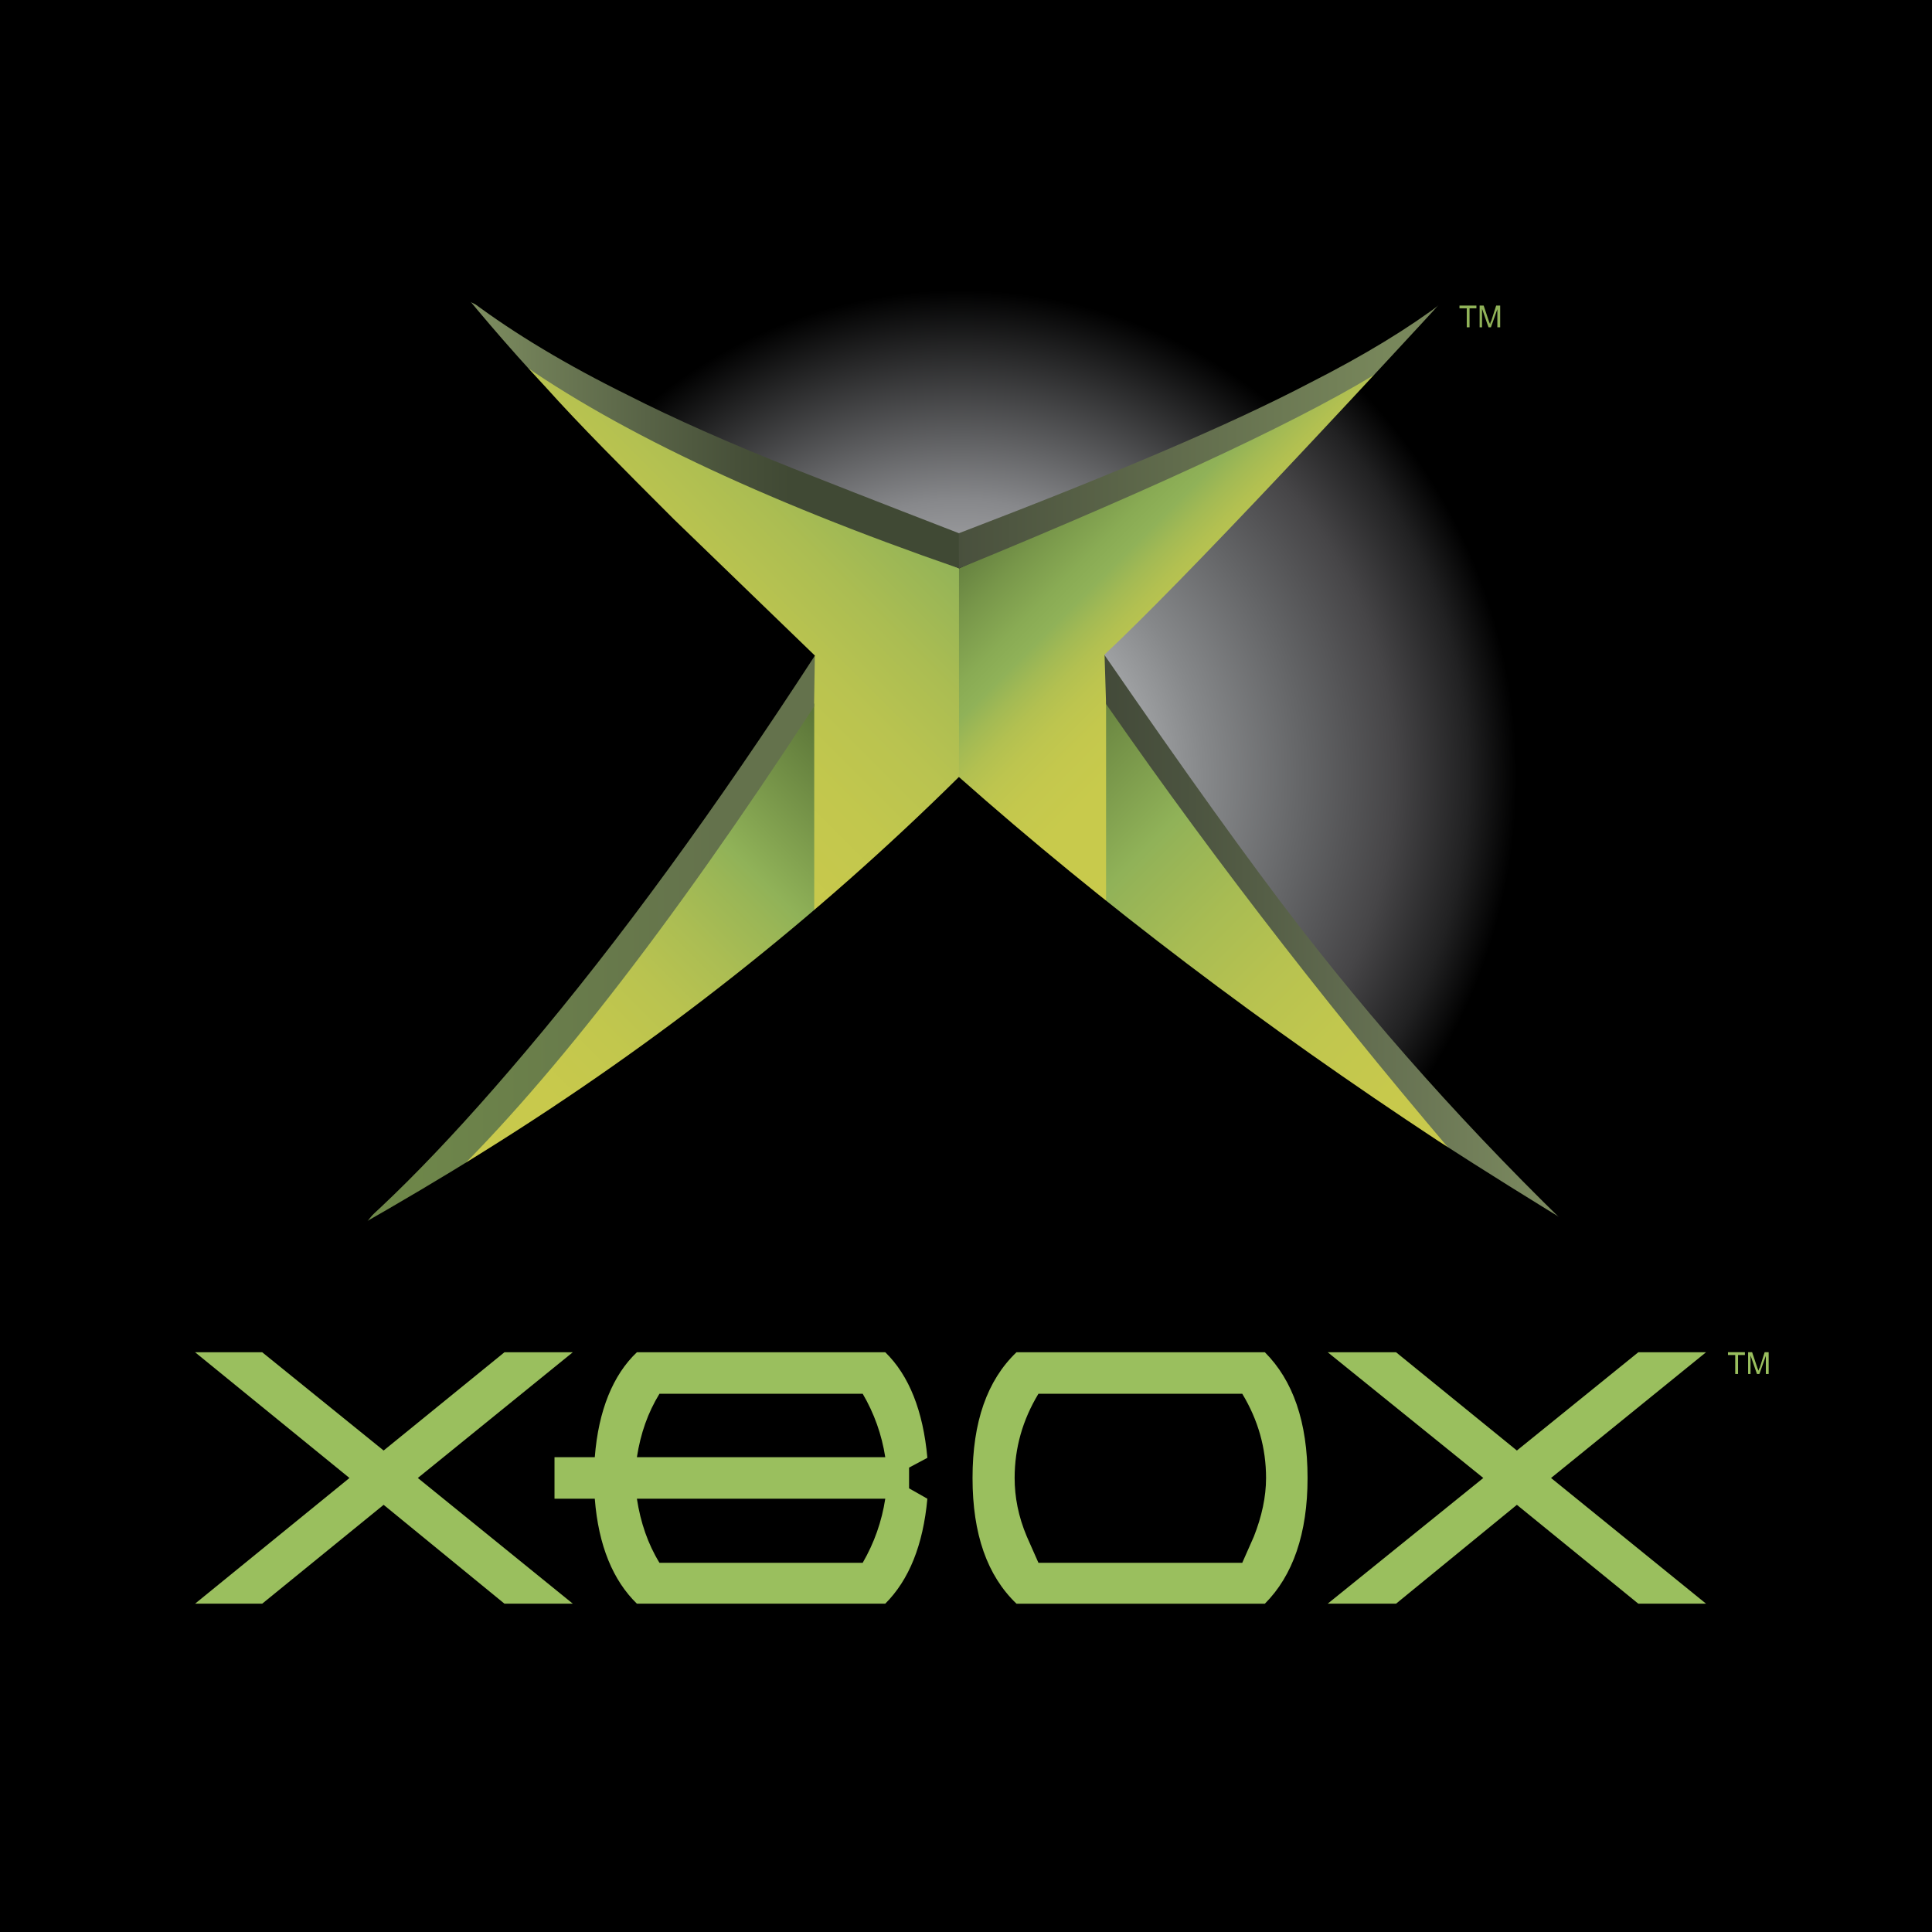
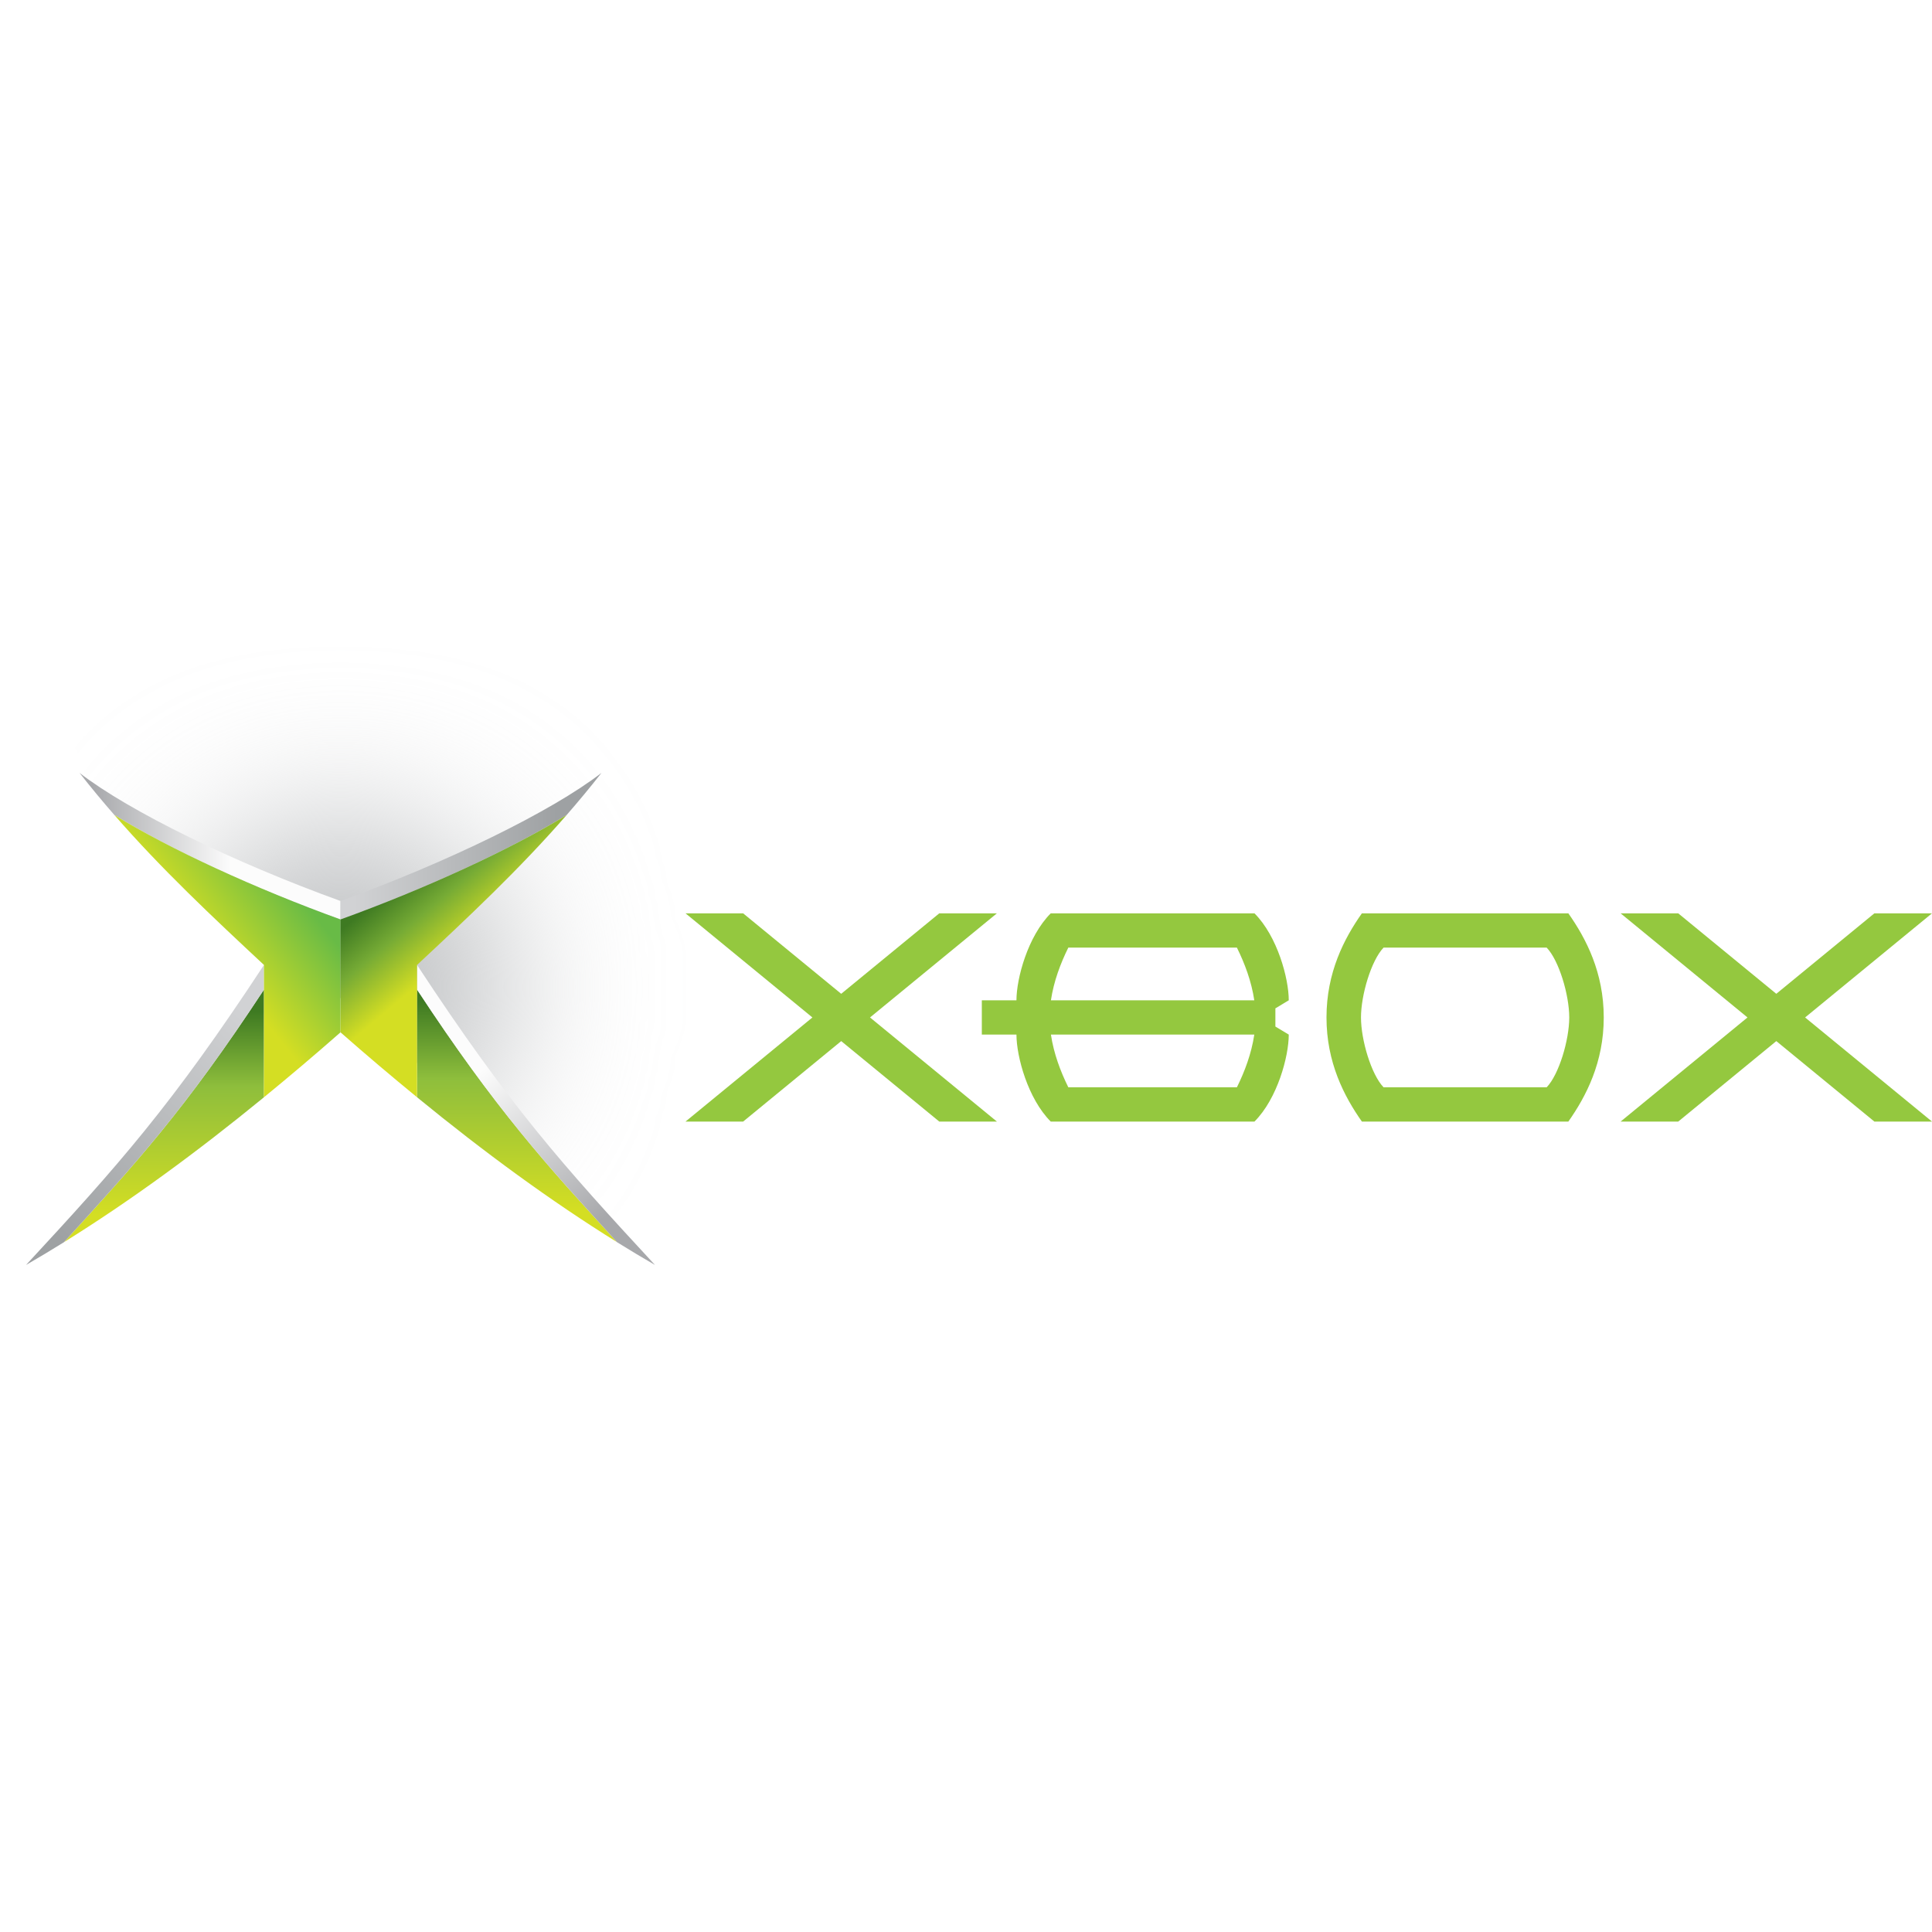
- <svg xmlns="http://www.w3.org/2000/svg" width="100" height="100" viewBox="0 0 7.593 7.593" version="1.1" id="svg66">
-   <defs id="defs66" />
-   <path d="M 0,0 H 7.593 V 7.593 H 0 Z" id="path1" style="stroke-width:0.04" />
-   <path d="M 6.902,5.379 V 0.499 H 0.734 v 4.88 z" id="path2" style="stroke-width:0.04" />
-   <linearGradient id="a" gradientUnits="userSpaceOnUse" x1="46.861" y1="91.84" x2="89.075" y2="49.626" gradientTransform="scale(0.04)">
-     <stop offset=".17" stop-color="#c9ca4c" id="stop2" />
-     <stop offset=".418" stop-color="#c8c94c" id="stop3" />
-     <stop offset=".578" stop-color="#c2c74d" id="stop4" />
-     <stop offset=".713" stop-color="#b9c350" id="stop5" />
-     <stop offset=".834" stop-color="#abbd52" id="stop6" />
-     <stop offset=".944" stop-color="#9ab656" id="stop7" />
-     <stop offset="1" stop-color="#90b258" id="stop8" />
-   </linearGradient>
-   <path d="M 3.77,2.234 2.068,1.439 v 2.386 l 1.702,-0.006 z" fill="url(#a)" id="path8" style="fill:url(#a);stroke-width:0.04" />
-   <linearGradient id="b" gradientUnits="userSpaceOnUse" x1="99.192" y1="49.682" x2="141.224" y2="91.714" gradientTransform="scale(0.04)">
-     <stop offset="0" stop-color="#637e3e" id="stop9" />
-     <stop offset=".077" stop-color="#78974a" id="stop10" />
-     <stop offset=".151" stop-color="#89ab54" id="stop11" />
-     <stop offset=".192" stop-color="#90b258" id="stop12" />
-     <stop offset=".197" stop-color="#93b357" id="stop13" />
-     <stop offset=".229" stop-color="#a3ba54" id="stop14" />
-     <stop offset=".266" stop-color="#b2c051" id="stop15" />
-     <stop offset=".309" stop-color="#bdc54f" id="stop16" />
-     <stop offset=".362" stop-color="#c4c84d" id="stop17" />
-     <stop offset=".437" stop-color="#c8ca4c" id="stop18" />
-     <stop offset=".644" stop-color="#c9ca4c" id="stop19" />
-   </linearGradient>
-   <path d="M 5.456,1.439 3.769,2.234 v 1.591 H 5.456 Z" fill="url(#b)" id="path19" style="fill:url(#b);stroke-width:0.04" />
-   <linearGradient id="c" gradientUnits="userSpaceOnUse" x1="95.597" y1="80.681" x2="139.121" y2="124.205" gradientTransform="scale(0.04)">
-     <stop offset="0" stop-color="#66813f" id="stop20" />
-     <stop offset=".226" stop-color="#90b258" id="stop21" />
-     <stop offset=".259" stop-color="#96b457" id="stop22" />
-     <stop offset=".379" stop-color="#a8bc53" id="stop23" />
-     <stop offset=".507" stop-color="#b7c250" id="stop24" />
-     <stop offset=".644" stop-color="#c1c74e" id="stop25" />
-     <stop offset=".798" stop-color="#c8c94c" id="stop26" />
-     <stop offset="1" stop-color="#c9ca4c" id="stop27" />
-   </linearGradient>
-   <path d="M 5.746,4.749 V 4.54 L 4.347,2.752 v 1.997 h 1.399 z" fill="url(#c)" id="path27" style="fill:url(#c);stroke-width:0.04" />
-   <linearGradient id="d" gradientUnits="userSpaceOnUse" x1="93.008" y1="81.041" x2="49.484" y2="124.565" gradientTransform="scale(0.04)">
-     <stop offset="0" stop-color="#577036" id="stop28" />
-     <stop offset=".271" stop-color="#90b258" id="stop29" />
-     <stop offset=".316" stop-color="#9ab656" id="stop30" />
-     <stop offset=".409" stop-color="#abbd53" id="stop31" />
-     <stop offset=".511" stop-color="#b9c350" id="stop32" />
-     <stop offset=".623" stop-color="#c2c74d" id="stop33" />
-     <stop offset=".756" stop-color="#c8c94c" id="stop34" />
-     <stop offset=".961" stop-color="#c9ca4c" id="stop35" />
-   </linearGradient>
-   <path d="M 3.2,4.761 V 2.764 L 1.8,4.551 v 0.21 z" fill="url(#d)" id="path35" style="fill:url(#d);stroke-width:0.04" />
-   <linearGradient id="e" gradientUnits="userSpaceOnUse" x1="44.61" y1="41.834" x2="77.689" y2="41.834" gradientTransform="scale(0.04)">
-     <stop offset="0" id="stop36" />
-     <stop offset="0" stop-color="#839363" id="stop37" />
-     <stop offset=".234" stop-color="#707e57" id="stop38" />
-     <stop offset=".575" stop-color="#586346" id="stop39" />
-     <stop offset=".842" stop-color="#475039" id="stop40" />
-     <stop offset="1" stop-color="#404934" id="stop41" />
-   </linearGradient>
-   <path d="M 1.689,1.112 1.976,1.377 C 2.389,1.68 2.987,1.963 3.77,2.234 v -0.148 z" fill="url(#e)" id="path41" style="fill:url(#e);stroke-width:0.04" />
-   <linearGradient id="f" gradientUnits="userSpaceOnUse" x1="94.157" y1="42.836" x2="136.326" y2="42.836" gradientTransform="scale(0.04)">
-     <stop offset="0" stop-color="#49503d" id="stop42" />
-     <stop offset="1" stop-color="#78875b" id="stop43" />
-   </linearGradient>
-   <path d="M 5.456,1.439 5.659,1.193 3.768,2.086 3.769,2.234 C 4.595,1.895 5.157,1.63 5.456,1.439 Z" fill="url(#f)" id="path43" style="fill:url(#f);stroke-width:0.04" />
-   <linearGradient id="g" gradientUnits="userSpaceOnUse" x1="108.454" y1="92.878" x2="156.773" y2="92.878" gradientTransform="scale(0.04)">
-     <stop offset="0" stop-color="#434a39" id="stop44" />
-     <stop offset=".165" stop-color="#4b533f" id="stop45" />
-     <stop offset=".46" stop-color="#5e684d" id="stop46" />
-     <stop offset=".847" stop-color="#78865d" id="stop47" />
-     <stop offset="1" stop-color="#839363" id="stop48" />
-   </linearGradient>
-   <path d="M 4.341,2.573 4.347,2.767 C 4.797,3.415 5.281,4.034 5.793,4.629 L 6.273,4.857 Z" fill="url(#g)" id="path48" style="fill:url(#g);stroke-width:0.04" />
-   <g id="g50" transform="scale(0.04)">
-     <linearGradient id="h" gradientUnits="userSpaceOnUse" x1="24.454" y1="93.351" x2="70.418" y2="93.351">
-       <stop offset="0" stop-color="#739148" id="stop49" />
-       <stop offset="1" stop-color="#64724c" id="stop50" />
+ <svg xmlns="http://www.w3.org/2000/svg" xmlns:xlink="http://www.w3.org/1999/xlink" width="100" height="100" viewBox="0 0 100 100" version="1.1" id="svg1" xml:space="preserve">
+   <defs id="defs1">
+     <linearGradient id="linearGradient1326">
+       <stop style="stop-color:#d1d2d4;stop-opacity:1" offset="0" id="stop1322" />
+       <stop style="stop-color:#9ea1a3;stop-opacity:1" offset="1" id="stop1324" />
    </linearGradient>
-     <path d="m 79.983,69.423 0.077,-5.009 -45.774,57.874 8.554,-5.165 c 10.48,-9.939 22.887,-25.814 37.143,-47.7 z" fill="url(#h)" id="path50" style="fill:url(#h)" />
-   </g>
-   <g id="g58" transform="scale(0.04)">
-     <radialGradient id="i" cx="94.217" cy="76.235" r="106.617" gradientUnits="userSpaceOnUse">
-       <stop offset="0" stop-color="#fff" id="stop51" />
-       <stop offset=".012" stop-color="#f4f5f5" id="stop52" />
-       <stop offset=".122" stop-color="#b6b8ba" id="stop53" />
-       <stop offset=".226" stop-color="#86888a" id="stop54" />
-       <stop offset=".32" stop-color="#636466" id="stop55" />
-       <stop offset=".402" stop-color="#464547" id="stop56" />
-       <stop offset=".47" stop-color="#212122" id="stop57" />
-       <stop offset=".514" id="stop58" />
-     </radialGradient>
-     <path d="m 127.769,91.154 c 8.786,11.328 18.727,22.272 30.054,32.905 l -1.694,-110.2 c -24.121,26.433 -39.996,43.311 -47.625,50.476 7.861,11.406 14.255,20.346 19.265,26.819 z" fill="url(#i)" id="path58" style="fill:url(#i)" />
-   </g>
-   <g id="g61" transform="scale(0.04)">
-     <radialGradient id="j" cx="94.342" cy="76.197" r="108.175" gradientUnits="userSpaceOnUse">
-       <stop offset="0" stop-color="#fff" id="stop59" />
-       <stop offset=".25" stop-color="#87888b" id="stop60" />
-       <stop offset=".441" id="stop61" />
-     </radialGradient>
-     <path d="M 128.743,37.596 C 139.377,32.2 146.159,26.961 149.242,22.107 l -58.06,-6.896 -54.685,4.813 c 4.778,6.551 13.178,12.871 25.2,18.804 4.546,2.312 9.941,4.701 16.336,7.243 2.544,1.003 8.015,3.161 16.184,6.319 15.105,-5.778 26.588,-10.633 34.526,-14.794 z" fill="url(#j)" id="path61" style="fill:url(#j)" />
-   </g>
-   <g id="g62" transform="scale(0.04)">
-     <path d="m 33.444,12.473 h -3.777 l 0.309,112.435 C 36.141,120.363 43.308,113.195 51.63,103.332 60.954,92.311 70.356,79.364 80.067,64.415 L 66.196,51.005 C 61.187,45.995 56.948,41.757 53.634,38.058 46.236,30.12 39.531,21.565 33.444,12.473 Z" id="path62" />
-   </g>
-   <g id="g63" transform="scale(0.04)">
-     <path d="m 18.307,129.67 v 4.777 H 172.51 v -3.469 c -11.868,-6.78 -22.271,-13.1 -31.21,-18.88 C 124.114,100.77 108.394,88.902 94.214,76.34 80.266,90.136 64.776,102.388 47.591,113.101 c -7.86,4.933 -17.031,10.095 -27.589,15.721 z" id="path63" />
-   </g>
-   <g fill="#9abf5e" id="g65" transform="scale(0.04)">
-     <path d="m 173.779,132.859 h -0.396 l -0.476,1.506 a 0.633,0.633 0 0 0 -0.118,0.317 1.757,1.757 0 0 1 -0.12,-0.278 l -0.516,-1.545 h -0.396 v 2.14 h 0.238 v -1.822 l 0.633,1.822 h 0.237 l 0.635,-1.783 v 1.783 h 0.277 v -2.14 z m -3.011,0.279 h 0.674 v -0.279 h -1.664 v 0.279 h 0.713 v 1.861 h 0.277 z m -9.798,-0.275 -11.931,9.655 -11.873,-9.655 h -6.715 l 15.289,12.353 -15.289,12.351 h 6.715 l 11.873,-9.713 11.931,9.713 h 6.655 l -15.23,-12.351 15.23,-12.353 z m -32.498,12.353 c 0,-5.516 -1.439,-9.594 -4.196,-12.353 H 99.873 c -2.879,2.759 -4.318,6.837 -4.318,12.353 0,5.516 1.439,9.593 4.318,12.352 h 24.403 c 2.757,-2.759 4.196,-6.896 4.196,-12.352 z m -4.078,0 c 0,1.859 -0.418,3.776 -1.199,5.757 l -1.139,2.577 H 102.03 l -1.14,-2.577 c -0.839,-1.98 -1.199,-3.897 -1.199,-5.757 0,-2.938 0.78,-5.696 2.339,-8.275 h 20.026 c 1.559,2.579 2.338,5.337 2.338,8.275 z m -35.075,1.019 v -2.037 l 1.799,-0.962 c -0.42,-4.616 -1.799,-8.093 -4.137,-10.373 H 62.577 c -2.339,2.22 -3.778,5.698 -4.138,10.313 h -3.957 v 4.078 h 3.957 c 0.36,4.616 1.799,8.034 4.138,10.312 H 86.98 c 2.338,-2.339 3.717,-5.755 4.137,-10.312 z m -4.557,-9.295 a 17.58,17.58 0 0 1 2.218,6.236 H 62.577 c 0.36,-2.338 1.079,-4.376 2.218,-6.236 z m 2.218,10.315 a 17.867,17.867 0 0 1 -2.218,6.295 H 64.795 c -1.14,-1.858 -1.858,-3.956 -2.218,-6.295 z" id="path64" />
-     <path d="m 41.052,145.216 15.229,-12.353 h -6.716 l -11.872,9.655 -11.932,-9.655 h -6.595 l 15.17,12.353 -15.17,12.351 h 6.595 l 11.932,-9.713 11.872,9.713 h 6.716 z" id="path65" />
-   </g>
-   <g fill="#90b258" id="g66" transform="scale(0.04)">
-     <path d="m 147.4,30.021 h -0.396 l -0.477,1.504 a 0.65,0.65 0 0 0 -0.118,0.317 1.693,1.693 0 0 1 -0.119,-0.276 l -0.517,-1.545 h -0.396 v 2.139 h 0.238 v -1.823 l 0.635,1.823 h 0.236 l 0.635,-1.783 v 1.783 h 0.277 v -2.139 z m -3.011,0.276 h 0.673 v -0.276 h -1.664 v 0.276 h 0.715 v 1.862 h 0.276 z" id="path66" />
+     <linearGradient id="linearGradient1318">
+       <stop style="stop-color:#fcfcfc;stop-opacity:1" offset="0" id="stop1314" />
+       <stop style="stop-color:#a7a8ab;stop-opacity:1" offset="1" id="stop1316" />
+     </linearGradient>
+     <linearGradient id="linearGradient1310">
+       <stop style="stop-color:#d4de23;stop-opacity:1" offset="0" id="stop1306" />
+       <stop style="stop-color:#68bb46;stop-opacity:1" offset="1" id="stop1308" />
+     </linearGradient>
+     <linearGradient id="linearGradient1304">
+       <stop id="stop1298" offset="0" style="stop-color:#d4de23;stop-opacity:1" />
+       <stop style="stop-color:#76ab35;stop-opacity:1" offset="0.557" id="stop1300" />
+       <stop id="stop1302" offset="1" style="stop-color:#3e7a22;stop-opacity:1" />
+     </linearGradient>
+     <linearGradient id="linearGradient1280">
+       <stop style="stop-color:#d4de23;stop-opacity:1" offset="0" id="stop1276" />
+       <stop id="stop1286" offset="0.631" style="stop-color:#8ebe3c;stop-opacity:1" />
+       <stop style="stop-color:#3e7a22;stop-opacity:1" offset="1" id="stop1278" />
+     </linearGradient>
+     <linearGradient xlink:href="#linearGradient1280" id="linearGradient1282" x1="445.714" y1="445.662" x2="445.714" y2="368.897" gradientUnits="userSpaceOnUse" />
+     <linearGradient xlink:href="#linearGradient1280" id="linearGradient1288" x1="373.571" y1="447.52" x2="373.571" y2="372.52" gradientUnits="userSpaceOnUse" />
+     <linearGradient xlink:href="#linearGradient1304" id="linearGradient1296" x1="429.567" y1="366.926" x2="407.844" y2="341.185" gradientUnits="userSpaceOnUse" gradientTransform="scale(0.2645833)" />
+     <linearGradient xlink:href="#linearGradient1310" id="linearGradient1312" x1="381.08" y1="379.805" x2="411.385" y2="355.561" gradientUnits="userSpaceOnUse" gradientTransform="scale(0.2645833)" />
+     <linearGradient xlink:href="#linearGradient1318" id="linearGradient1320" x1="365.771" y1="321.448" x2="314.505" y2="321.448" gradientUnits="userSpaceOnUse" />
+     <linearGradient xlink:href="#linearGradient1326" id="linearGradient1328" x1="411.132" y1="339.399" x2="485.677" y2="339.399" gradientUnits="userSpaceOnUse" />
+     <linearGradient xlink:href="#linearGradient1318" id="linearGradient1330" x1="119.913" y1="105.272" x2="131.063" y2="120.202" gradientUnits="userSpaceOnUse" />
+     <linearGradient xlink:href="#linearGradient1326" id="linearGradient1344" x1="375.777" y1="377.027" x2="304.266" y2="457.455" gradientUnits="userSpaceOnUse" />
+     <filter style="color-interpolation-filters:sRGB" id="filter1516" x="-0.568" width="2.135" y="-0.568" height="2.135">
+       <feGaussianBlur stdDeviation="10.593" id="feGaussianBlur1518" />
+     </filter>
+     <clipPath clipPathUnits="userSpaceOnUse" id="clipPath1522">
+       <path style="fill:none;stroke:#000000;stroke-width:0.265px;stroke-linecap:butt;stroke-linejoin:miter;stroke-opacity:1" d="M 150.405,134.138 73.099,68.556 60.926,36.436 179.394,24.774 199.007,100.573 158.457,138.207 Z" id="path1524" />
+     </clipPath>
+   </defs>
+   <g id="layer1">
+     <g id="g1713" transform="matrix(0.5313316,0,0,0.5313316,-39.46323,-0.01341866)">
+       <circle r="22.395" cy="96.2" cx="107.443" id="path1386" style="opacity:1;fill:#bdbfc1;fill-opacity:1;stroke:none;stroke-width:1.073;stroke-linecap:butt;stroke-linejoin:miter;stroke-miterlimit:4;stroke-dasharray:none;stroke-opacity:1;filter:url(#filter1516)" transform="matrix(0.7130802,0,0,0.7130802,30.82747,27.60175)" clip-path="url(#clipPath1522)" />
+       <path style="fill:url(#linearGradient1282);fill-opacity:1;stroke:none;stroke-width:1px;stroke-linecap:butt;stroke-linejoin:miter;stroke-opacity:1" d="m 434.266,364.453 v 39.637 c 24.882,20.367 49.297,38.223 73.609,53.336 -25.908,-28.422 -44.673,-48.877 -73.609,-92.973 z m 53.963,64.006 c 3.413,3.998 6.88,7.962 10.455,11.979 -3.575,-4.016 -7.042,-7.981 -10.455,-11.979 z m 20.963,29.785 c 1.45,0.896 2.9,1.78 4.35,2.656 -1.45,-0.876 -2.899,-1.761 -4.35,-2.656 z m 6.324,3.85 c 2.119,1.267 4.238,2.519 6.355,3.744 -2.118,-1.225 -4.237,-2.477 -6.355,-3.744 z" transform="scale(0.2645833)" id="path1264" />
+       <path style="fill:url(#linearGradient1288);fill-opacity:1;stroke:none;stroke-width:1px;stroke-linecap:butt;stroke-linejoin:miter;stroke-opacity:1" d="m 377.9,364.453 c -28.938,44.097 -47.702,64.553 -73.611,92.977 24.313,-15.113 48.729,-32.971 73.611,-53.338 z m -74.854,93.746 c -1.474,0.91 -2.948,1.811 -4.422,2.701 1.474,-0.891 2.947,-1.79 4.422,-2.701 z m -6.396,3.895 c -2.119,1.267 -4.238,2.519 -6.355,3.744 2.118,-1.225 4.237,-2.477 6.355,-3.744 z" transform="scale(0.2645833)" id="path1269" />
+       <path style="fill:url(#linearGradient1320);fill-opacity:1;stroke:none;stroke-width:1px;stroke-linecap:butt;stroke-linejoin:miter;stroke-opacity:1" d="M 406.084,331.824 C 366.941,317.669 328.332,298.854 310,284.662 c 4.197,5.367 8.488,10.527 12.85,15.531 20.518,12.6 51.694,27.027 83.234,38.434 z" id="path1259" transform="scale(0.2645833)" />
+       <path style="fill:url(#linearGradient1328);fill-opacity:1;stroke:none;stroke-width:1px;stroke-linecap:butt;stroke-linejoin:miter;stroke-opacity:1" d="m 406.084,331.824 v 6.803 c 31.541,-11.406 62.715,-25.833 83.232,-38.434 4.361,-5.004 8.653,-10.164 12.85,-15.531 -18.332,14.192 -56.939,33.007 -96.082,47.162 z" id="path1244" transform="scale(0.2645833)" />
+       <path style="fill:url(#linearGradient1344);fill-opacity:1;stroke:none;stroke-width:1px;stroke-linecap:butt;stroke-linejoin:miter;stroke-opacity:1" d="m 377.9,355.377 c -33.89,51.644 -53.793,73.949 -87.605,110.461 4.655,-2.692 9.311,-5.489 13.971,-8.383 25.921,-28.437 44.688,-48.892 73.635,-93.003 z" transform="scale(0.2645833)" id="path1249" />
+       <path id="path1254" d="m 114.899,94.027 c 8.967,13.664 14.233,19.566 23.179,29.226 -1.232,-0.712 -2.464,-1.452 -3.696,-2.218 -6.858,-7.524 -11.824,-12.936 -19.483,-24.607 z" style="fill:url(#linearGradient1330);fill-opacity:1;stroke:none;stroke-width:0.265px;stroke-linecap:butt;stroke-linejoin:miter;stroke-opacity:1" />
+       <path style="opacity:1;fill:#94c83f;fill-opacity:1;stroke:none;stroke-width:0.765;stroke-linecap:butt;stroke-linejoin:miter;stroke-miterlimit:4;stroke-dasharray:none;stroke-opacity:1" d="M 141.051,88.997 153.413,99.141 141.051,109.284 h 5.613 l 9.555,-7.84 9.555,7.84 h 5.613 L 159.025,99.141 171.386,88.997 h -5.613 l -9.555,7.84 -9.555,-7.84 z" id="rect1376" />
+       <path id="path1382" d="M 232.144,88.997 244.505,99.141 232.144,109.284 h 5.613 l 9.555,-7.84 9.555,7.84 h 5.613 L 250.117,99.141 262.479,88.997 h -5.613 l -9.555,7.84 -9.555,-7.84 z" style="opacity:1;fill:#94c83f;fill-opacity:1;stroke:none;stroke-width:0.765;stroke-linecap:butt;stroke-linejoin:miter;stroke-miterlimit:4;stroke-dasharray:none;stroke-opacity:1" />
+       <path style="fill:url(#linearGradient1312);fill-opacity:1;stroke:none;stroke-width:0.265px;stroke-linecap:butt;stroke-linejoin:miter;stroke-opacity:1" d="m 82.953,76.487 c 0.143,0.177 0.287,0.351 0.43,0.527 -0.144,-0.175 -0.288,-0.35 -0.43,-0.527 z m 0.949,1.155 c 0.168,0.202 0.338,0.403 0.507,0.604 -0.169,-0.2 -0.338,-0.401 -0.507,-0.604 z m 0.892,1.056 c 0.208,0.243 0.416,0.486 0.625,0.726 -0.209,-0.24 -0.417,-0.483 -0.625,-0.726 z m 0.626,0.727 c 4.645,5.33 9.602,9.968 14.566,14.601 v 12.889 c 2.467,-2.019 4.949,-4.12 7.457,-6.325 V 89.595 C 99.098,86.577 90.849,82.76 85.421,79.426 Z" id="path1274" />
+       <path style="fill:url(#linearGradient1296);fill-opacity:1;stroke:none;stroke-width:0.265px;stroke-linecap:butt;stroke-linejoin:miter;stroke-opacity:1" d="m 131.933,76.487 c -0.143,0.177 -0.287,0.351 -0.43,0.527 0.144,-0.175 0.288,-0.35 0.43,-0.527 z m -0.949,1.155 c -0.169,0.202 -0.337,0.403 -0.507,0.604 0.169,-0.2 0.338,-0.401 0.507,-0.604 z m -0.892,1.056 c -0.208,0.243 -0.416,0.486 -0.625,0.726 0.209,-0.24 0.417,-0.483 0.625,-0.726 z m -0.626,0.727 c -5.429,3.334 -13.677,7.151 -22.022,10.169 v 10.996 c 2.507,2.205 4.989,4.305 7.456,6.325 V 94.027 c 4.963,-4.633 9.921,-9.271 14.566,-14.601 z" id="path1237" />
+       <path style="opacity:1;fill:#94c83f;fill-opacity:1;stroke:none;stroke-width:2.891;stroke-linecap:butt;stroke-linejoin:miter;stroke-miterlimit:4;stroke-dasharray:none;stroke-opacity:1" d="m 667.584,336.367 c -8.439,8.449 -12.627,23.965 -12.627,32.025 h -12.752 v 12.625 h 12.752 c 0,8.06 4.188,23.577 12.627,32.025 h 75.004 c 8.439,-8.449 12.627,-23.965 12.627,-32.025 l -4.924,-2.965 v -6.695 l 4.924,-2.965 c 0,-8.06 -4.188,-23.577 -12.627,-32.025 z m 6.463,12.627 H 736.125 c 2.888,5.861 5.345,12.365 6.4,19.398 h -74.879 c 1.056,-7.033 3.513,-13.537 6.4,-19.398 z m -6.4,32.023 h 74.879 c -1.056,7.033 -3.513,13.537 -6.4,19.398 h -62.078 c -2.888,-5.861 -5.345,-12.366 -6.4,-19.398 z" transform="scale(0.2645833)" id="rect1526" />
+       <path style="opacity:1;fill:#94c83f;fill-opacity:1;stroke:none;stroke-width:0.765;stroke-linecap:butt;stroke-linejoin:miter;stroke-miterlimit:4;stroke-dasharray:none;stroke-opacity:1" d="m 206.942,88.997 c -1.737,2.467 -3.449,5.767 -3.449,10.144 0,4.377 1.712,7.676 3.449,10.144 h 20.111 c 1.737,-2.467 3.449,-5.767 3.449,-10.144 0,-4.377 -1.712,-7.676 -3.449,-10.144 z m 2.11,3.341 h 15.89 c 1.196,1.243 2.199,4.605 2.199,6.803 0,2.198 -1.003,5.559 -2.199,6.803 h -15.89 c -1.196,-1.243 -2.199,-4.605 -2.199,-6.803 0,-2.198 1.003,-5.559 2.199,-6.803 z" id="rect1550" />
+     </g>
  </g>
</svg>
